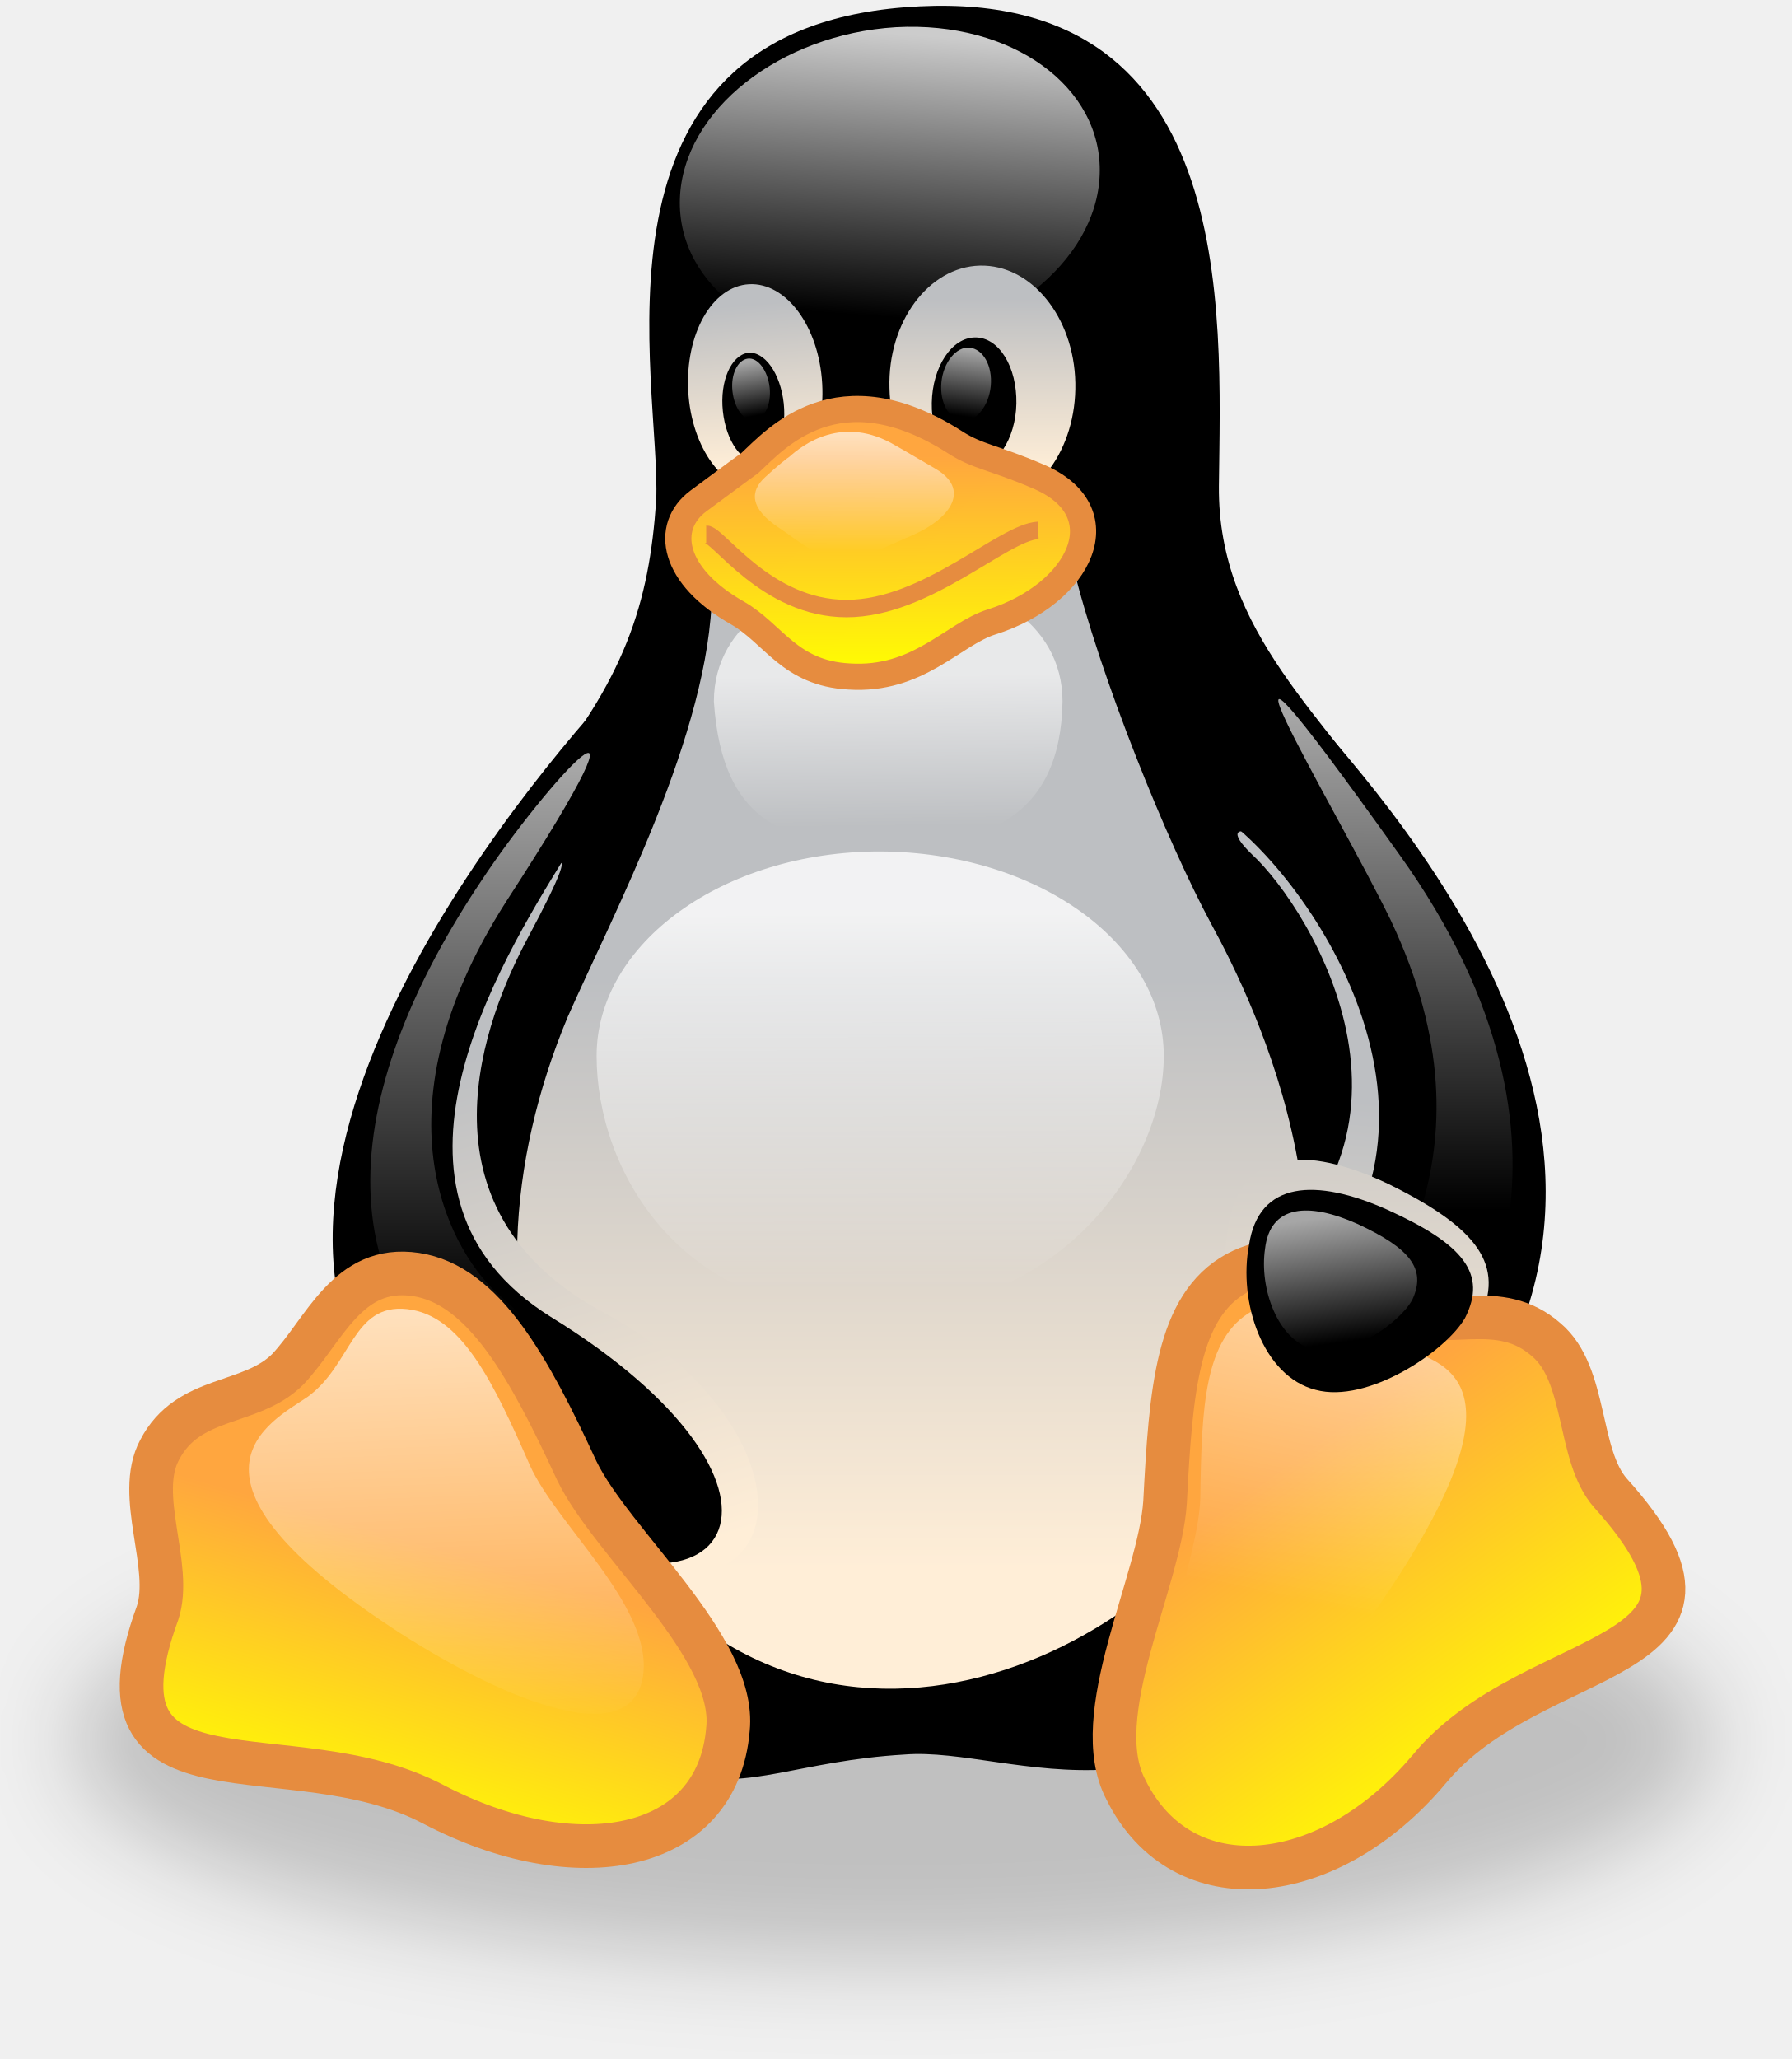
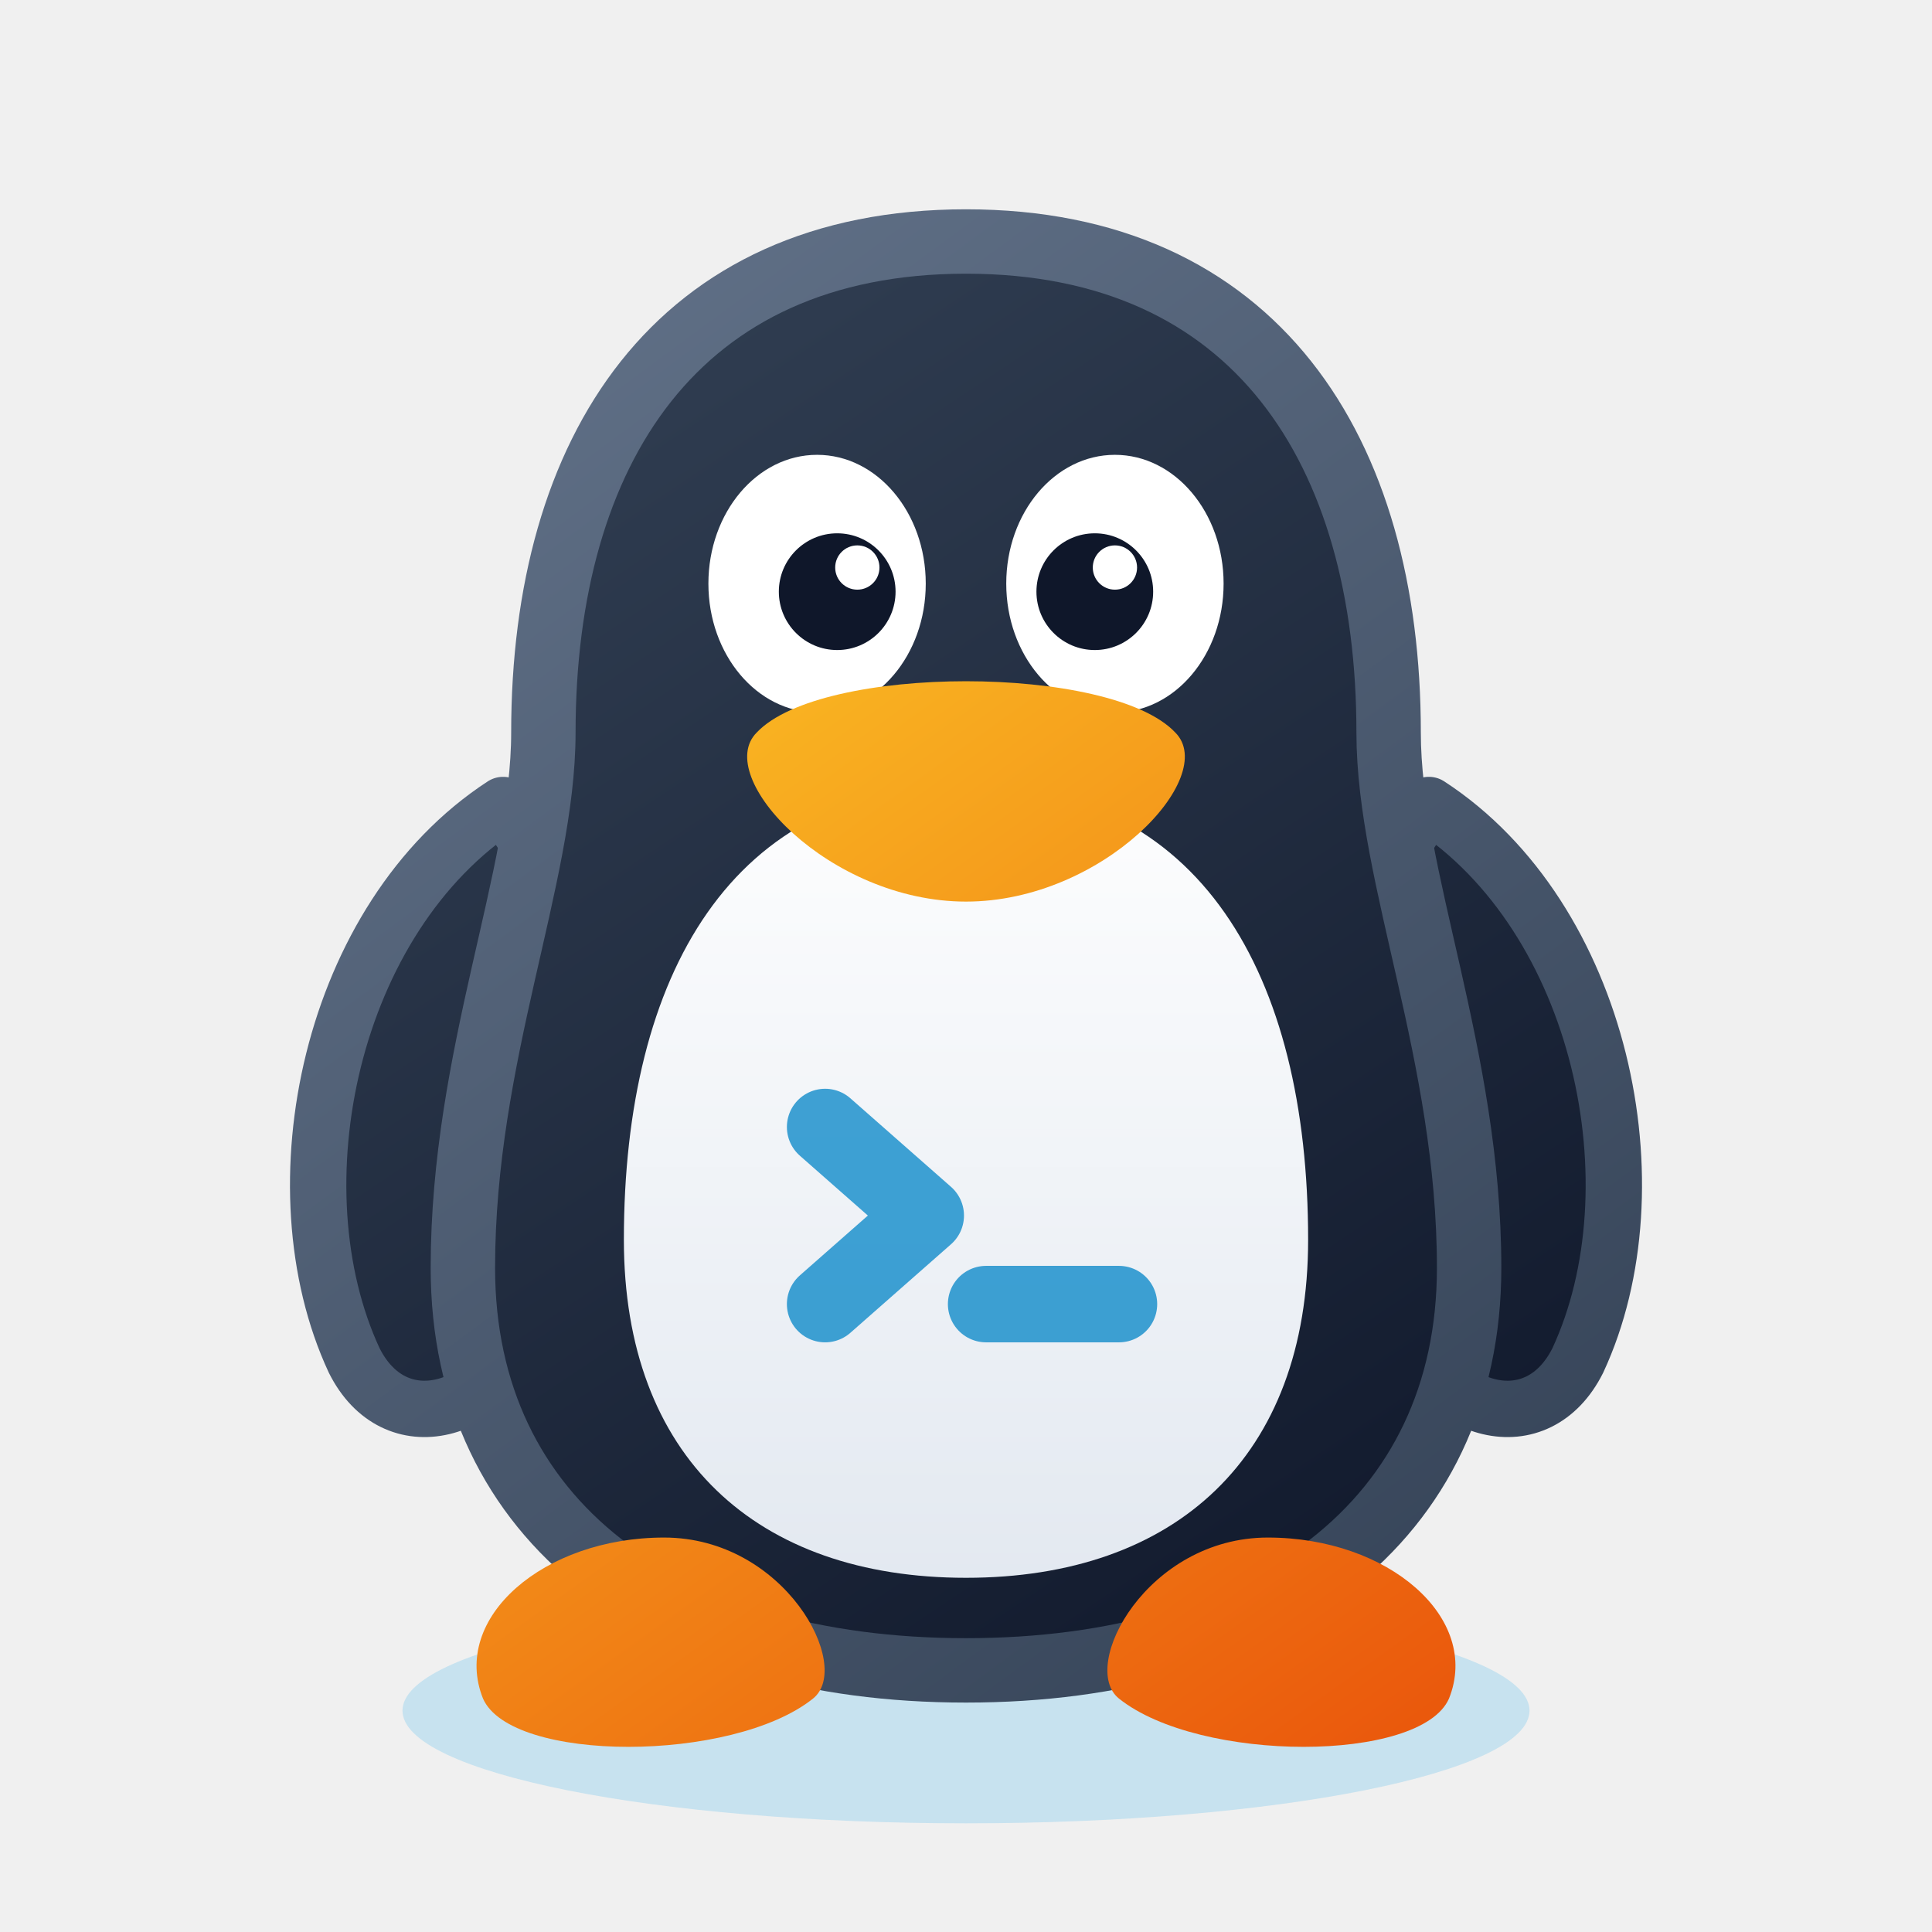
- <svg xmlns="http://www.w3.org/2000/svg" width="0.87em" height="1em" viewBox="0 0 256 295">
+ <svg xmlns="http://www.w3.org/2000/svg" viewBox="0 0 48 48" width="48" height="48" fill="none">
  <defs>
-     <linearGradient id="SVGPY0tCbOa" x1="48.548%" x2="51.047%" y1="115.276%" y2="41.364%">
-       <stop offset="0%" stop-color="#ffeed7" />
-       <stop offset="100%" stop-color="#bdbfc2" />
+     <linearGradient id="lx-body" x1="12" y1="6" x2="36" y2="42" gradientUnits="userSpaceOnUse">
+       <stop offset="0%" stop-color="#334155" />
+       <stop offset="100%" stop-color="#0f172a" />
    </linearGradient>
-     <linearGradient id="SVGZrQemdEu" x1="54.407%" x2="46.175%" y1="2.404%" y2="90.542%">
-       <stop offset="0%" stop-color="#fff" stop-opacity=".8" />
-       <stop offset="100%" stop-color="#fff" stop-opacity="0" />
+     <linearGradient id="lx-rim" x1="10" y1="5" x2="38" y2="43" gradientUnits="userSpaceOnUse">
+       <stop offset="0%" stop-color="#64748b" />
+       <stop offset="100%" stop-color="#334155" />
    </linearGradient>
-     <linearGradient id="SVGViD9UWNq" x1="51.86%" x2="47.947%" y1="88.248%" y2="9.748%">
-       <stop offset="0%" stop-color="#ffeed7" />
-       <stop offset="100%" stop-color="#bdbfc2" />
+     <linearGradient id="lx-belly" x1="24" y1="18" x2="24" y2="40" gradientUnits="userSpaceOnUse">
+       <stop offset="0%" stop-color="#ffffff" />
+       <stop offset="100%" stop-color="#e2e8f0" />
    </linearGradient>
-     <linearGradient id="SVGpwAGebry" x1="49.925%" x2="49.924%" y1="85.49%" y2="13.811%">
-       <stop offset="0%" stop-color="#ffeed7" />
-       <stop offset="100%" stop-color="#bdbfc2" />
+     <linearGradient id="lx-gold" x1="14" y1="16" x2="34" y2="44" gradientUnits="userSpaceOnUse">
+       <stop offset="0%" stop-color="#fbbf24" />
+       <stop offset="100%" stop-color="#ea580c" />
    </linearGradient>
-     <linearGradient id="SVGeLJpbd6T" x1="53.901%" x2="45.956%" y1="3.102%" y2="93.895%">
-       <stop offset="0%" stop-color="#fff" stop-opacity=".65" />
-       <stop offset="100%" stop-color="#fff" stop-opacity="0" />
-     </linearGradient>
-     <linearGradient id="SVGoqBSHerK" x1="45.593%" x2="54.811%" y1="5.475%" y2="93.524%">
-       <stop offset="0%" stop-color="#fff" stop-opacity=".65" />
-       <stop offset="100%" stop-color="#fff" stop-opacity="0" />
-     </linearGradient>
-     <linearGradient id="SVG4QSySb4K" x1="49.984%" x2="49.984%" y1="89.845%" y2="40.632%">
-       <stop offset="0%" stop-color="#ffeed7" />
-       <stop offset="100%" stop-color="#bdbfc2" />
-     </linearGradient>
-     <linearGradient id="SVGmqOHmezj" x1="53.505%" x2="42.746%" y1="99.975%" y2="23.545%">
-       <stop offset="0%" stop-color="#ffeed7" />
-       <stop offset="100%" stop-color="#bdbfc2" />
-     </linearGradient>
-     <linearGradient id="SVG6COJqcYh" x1="49.841%" x2="50.241%" y1="13.229%" y2="94.673%">
-       <stop offset="0%" stop-color="#fff" stop-opacity=".8" />
-       <stop offset="100%" stop-color="#fff" stop-opacity="0" />
-     </linearGradient>
-     <linearGradient id="SVGMM2cICtb" x1="49.927%" x2="50.727%" y1="37.327%" y2="92.782%">
-       <stop offset="0%" stop-color="#fff" stop-opacity=".65" />
-       <stop offset="100%" stop-color="#fff" stop-opacity="0" />
-     </linearGradient>
-     <linearGradient id="SVGGYYiOcHn" x1="49.876%" x2="49.876%" y1="2.299%" y2="81.204%">
-       <stop offset="0%" stop-color="#fff" stop-opacity=".65" />
-       <stop offset="100%" stop-color="#fff" stop-opacity="0" />
-     </linearGradient>
-     <linearGradient id="SVGWdyw0crI" x1="49.833%" x2="49.824%" y1="2.272%" y2="71.799%">
-       <stop offset="0%" stop-color="#fff" stop-opacity=".65" />
-       <stop offset="100%" stop-color="#fff" stop-opacity="0" />
-     </linearGradient>
-     <linearGradient id="SVG83oHF3vg" x1="53.467%" x2="38.949%" y1="48.921%" y2="98.1%">
-       <stop offset="0%" stop-color="#ffa63f" />
-       <stop offset="100%" stop-color="#ff0" />
-     </linearGradient>
-     <linearGradient id="SVGLpQcUdBQ" x1="52.373%" x2="47.579%" y1="143.009%" y2="-64.622%">
-       <stop offset="0%" stop-color="#ffeed7" />
-       <stop offset="100%" stop-color="#bdbfc2" />
-     </linearGradient>
-     <linearGradient id="SVGehok0c3p" x1="30.581%" x2="65.887%" y1="34.024%" y2="89.175%">
-       <stop offset="0%" stop-color="#ffa63f" />
-       <stop offset="100%" stop-color="#ff0" />
-     </linearGradient>
-     <linearGradient id="SVGSLPsocSe" x1="59.572%" x2="48.361%" y1="-17.216%" y2="66.118%">
-       <stop offset="0%" stop-color="#fff" stop-opacity=".65" />
-       <stop offset="100%" stop-color="#fff" stop-opacity="0" />
-     </linearGradient>
-     <linearGradient id="SVGr4fuKdTl" x1="47.769%" x2="51.373%" y1="1.565%" y2="104.313%">
-       <stop offset="0%" stop-color="#fff" stop-opacity=".65" />
-       <stop offset="100%" stop-color="#fff" stop-opacity="0" />
-     </linearGradient>
-     <linearGradient id="SVGOxCzIbUA" x1="43.55%" x2="57.114%" y1="4.533%" y2="92.827%">
-       <stop offset="0%" stop-color="#fff" stop-opacity=".65" />
-       <stop offset="100%" stop-color="#fff" stop-opacity="0" />
-     </linearGradient>
-     <linearGradient id="SVGp3HnSbuR" x1="49.733%" x2="50.558%" y1="17.609%" y2="99.385%">
-       <stop offset="0%" stop-color="#ffa63f" />
-       <stop offset="100%" stop-color="#ff0" />
-     </linearGradient>
-     <linearGradient id="SVGSUrnubkU" x1="50.17%" x2="49.68%" y1="2.89%" y2="94.17%">
-       <stop offset="0%" stop-color="#fff" stop-opacity=".65" />
-       <stop offset="100%" stop-color="#fff" stop-opacity="0" />
-     </linearGradient>
-     <filter id="SVGSbSGrdoj" width="200%" height="200%" x="-50%" y="-50%" filterUnits="objectBoundingBox">
-       <feOffset in="SourceAlpha" result="shadowOffsetOuter1" />
-       <feGaussianBlur in="shadowOffsetOuter1" result="shadowBlurOuter1" stdDeviation="6.5" />
-     </filter>
  </defs>
-   <g fill="none">
-     <path fill="#000" fill-opacity=".2" d="M235.125 249.359c0 17.355-52.617 31.497-117.54 31.497S.044 266.806.044 249.359c0-17.356 52.618-31.498 117.54-31.498c64.924 0 117.45 14.142 117.541 31.498" filter="url(#SVGSbSGrdoj)" transform="translate(10)" />
-     <path fill="#000" d="M63.213 215.474c-11.387-16.346-13.591-69.606 12.947-102.39C89.292 97.383 92.69 86.455 93.7 71.67c.734-16.805-11.846-66.851 35.537-70.616c48.027-3.857 45.364 43.526 45.088 68.596c-.183 21.12 15.52 33.15 26.355 49.68c19.927 30.303 18.274 82.461-3.765 110.745c-27.916 35.354-51.791 20.018-67.678 21.304c-29.752 1.745-30.762 17.54-66.024-35.905" />
-     <path fill="url(#SVGPY0tCbOa)" d="M169.1 122.451c8.265 7.622 29.661 41.69-4.224 62.995c-11.937 7.438 10.653 35.721 21.488 22.039c19.193-24.61 6.98-63.913-4.591-77.963c-7.714-9.917-19.651-13.774-12.672-7.07" transform="translate(10)" />
-     <path fill="#000" stroke="#000" stroke-width=".977" d="M176.805 117.86c13.59 11.02 38.292 49.587 2.204 74.748c-11.846 7.806 10.468 32.508 23.049 19.927c43.618-43.894-1.102-94.308-16.53-111.664c-13.774-15.151-25.987 3.49-8.723 16.989Z" />
-     <path fill="url(#SVGZrQemdEu)" d="M147.245 25.02c-.459 12.581-14.325 23.51-30.946 24.52S86.639 41 87.097 28.418c.46-12.581 14.326-23.509 30.947-24.519c16.62-.918 29.66 8.54 29.201 21.12" transform="translate(10)" />
-     <path fill="url(#SVGViD9UWNq)" d="M107.483 54.957c.46 8.173-3.397 15.06-8.723 15.335s-10.01-6.06-10.47-14.232S91.688 41 97.014 40.725s10.01 6.06 10.468 14.233" transform="translate(10)" />
-     <path fill="url(#SVGpwAGebry)" d="M117.125 55.6c.184 9.458 6.337 16.988 13.683 16.805c7.346-.184 13.131-7.99 12.948-17.54c-.184-9.458-6.336-16.988-13.683-16.804c-7.346.183-13.223 8.08-12.948 17.539" transform="translate(10)" />
-     <path fill="#000" d="M133.186 57.712c-.092 5.234 2.48 9.458 5.877 9.458c3.306 0 6.153-4.224 6.245-9.366c.091-5.234-2.48-9.459-5.878-9.459c-3.397 0-6.152 4.225-6.244 9.367m-21.212.092c.459 4.316-1.194 7.989-3.582 8.356c-2.387.276-4.683-2.938-5.142-7.254s1.194-7.99 3.581-8.357c2.388-.275 4.684 2.939 5.143 7.255" />
-     <path fill="url(#SVGeLJpbd6T)" d="M124.564 54.773c-.276 2.939 1.102 5.326 3.03 5.51s3.765-2.112 4.04-4.959c.276-2.938-1.102-5.326-3.03-5.51c-1.928-.183-3.765 2.113-4.04 4.96" transform="translate(10)" />
-     <path fill="url(#SVGoqBSHerK)" d="M99.953 55.508c.276 2.388-.734 4.5-2.203 4.683c-1.47.184-2.847-1.653-3.123-4.132c-.275-2.388.735-4.5 2.204-4.683c1.47-.184 2.847 1.744 3.122 4.132" transform="translate(10)" />
-     <path fill="url(#SVG4QSySb4K)" d="M71.027 145.684c6.52-14.785 20.386-40.772 20.662-60.883c0-15.978 47.843-19.835 51.7-3.856c3.856 15.978 13.59 39.853 19.834 51.424c6.245 11.478 24.335 48.118 5.051 80.074c-17.356 28.284-69.973 50.69-98.073-3.856c-9.55-18.917-7.806-42.333.826-62.903" transform="translate(10)" />
-     <path fill="url(#SVGmqOHmezj)" d="M65.15 134.664c-5.601 10.56-17.172 38.293 11.112 53.445c30.395 16.162 30.303 49.312-6.245 33.517c-33.425-14.233-18.641-71.902-9.274-85.676c6.06-9.642 15.243-21.488 4.407-1.286" transform="translate(10)" />
-     <path fill="#000" stroke="#000" stroke-width="1.25" d="M79.925 122.727c-8.907 14.509-30.211 48.669-1.652 66.484c38.384 23.6 27.548 47.108-7.53 25.895c-49.404-29.568-5.97-89.257 13.774-112.03c22.59-25.529 4.316 4.683-4.592 19.65Z" />
-     <path fill="url(#SVG6COJqcYh)" d="M156.428 151.285c0 16.162-15.519 37.1-42.15 36.916c-27.456.183-39.118-20.754-39.118-36.916s18.182-29.293 40.588-29.293c22.498.092 40.68 13.132 40.68 29.293" transform="translate(10)" />
-     <path fill="url(#SVGMM2cICtb)" d="M141.92 100.504c-.276 16.713-11.204 20.662-24.978 20.662s-23.784-2.48-24.978-20.662c0-11.387 11.203-17.998 24.978-17.998c13.774-.092 24.977 6.52 24.977 17.998" transform="translate(10)" />
-     <path fill="url(#SVGGYYiOcHn)" d="M58.63 126.216c9-13.682 28.008-34.711 3.582 2.939c-19.835 31.038-7.346 50.965-.918 56.474c18.549 16.53 17.814 27.64 3.214 18.917c-31.314-18.641-24.794-50.047-5.878-78.33" transform="translate(10)" />
-     <path fill="url(#SVGWdyw0crI)" d="M188.936 131.818c-7.806-16.07-32.6-56.842 1.193-9.459c30.763 42.884 9.183 72.729 5.326 75.667c-3.856 2.939-16.804 8.908-13.04-1.469c3.858-10.377 22.958-30.028 6.52-64.74" transform="translate(10)" />
-     <path fill="url(#SVG83oHF3vg)" stroke="#e68c3f" stroke-width="6.25" d="M51.835 258.542c-20.57-10.928-50.414 2.112-39.578-27.457c2.204-6.704-3.214-16.805.275-23.325c4.133-7.989 13.04-6.244 18.366-11.57c5.234-5.51 8.54-15.06 18.366-13.59c9.734 1.468 16.254 13.406 23.049 28.099c5.05 10.468 22.865 25.253 21.672 37.007c-1.47 17.998-21.948 21.396-42.15 10.836Z" transform="translate(10)" />
-     <path fill="url(#SVGLpQcUdBQ)" d="M201.608 189.119c-3.122 5.877-16.162 15.335-24.886 12.856c-8.815-2.388-12.856-15.795-11.111-25.988c1.653-11.386 11.111-12.03 23.05-6.336c12.855 6.336 16.712 11.662 12.947 19.468" transform="translate(10)" />
-     <path fill="url(#SVGehok0c3p)" stroke="#e68c3f" stroke-width="6.251" d="M194.445 253.49c15.06-18.273 48.578-14.508 25.988-39.577c-4.775-5.418-3.306-16.989-9.183-21.947c-6.887-6.061-14.509-1.102-21.488-4.224c-6.979-3.398-14.325-9.918-22.865-5.327c-8.54 4.684-9.459 16.805-10.285 32.783c-.735 11.479-11.203 30.671-5.602 41.231c8.081 16.346 29.11 14.142 43.435-2.938Z" transform="translate(10)" />
-     <path fill="url(#SVGSLPsocSe)" d="M187.925 229.064c23.325-34.435 5.97-34.16.092-36.823c-5.877-2.755-12.03-8.173-18.916-4.408c-6.888 3.857-7.255 13.775-7.439 26.814c-.275 9.367-8.08 25.07-3.397 33.793c5.693 10.193 19.467-4.591 29.66-19.376" transform="translate(10)" />
-     <path fill="url(#SVGr4fuKdTl)" d="M47.06 234.023c-34.895-22.59-18.55-30.303-13.315-33.885c6.336-4.591 6.428-13.407 14.233-12.58c7.806.826 12.397 10.468 17.631 22.406c3.857 8.54 17.264 19.927 16.254 29.753c-1.285 11.57-19.743 3.948-34.803-5.694" transform="translate(10)" />
-     <path fill="#000" d="M209.588 188.843c-2.755 4.776-13.958 12.306-21.396 10.285c-7.622-1.928-11.112-12.672-9.55-20.753c1.377-9.183 9.55-9.642 19.834-5.05c10.928 4.958 14.326 9.182 11.112 15.518" />
-     <path fill="url(#SVGOxCzIbUA)" d="M192.058 186.18c-1.745 3.306-9.091 8.54-14.234 7.163c-5.142-1.377-7.713-8.815-6.887-14.417c.735-6.336 6.244-6.704 13.223-3.581c7.53 3.49 9.918 6.428 7.898 10.835" transform="translate(10)" />
-     <path fill="url(#SVGp3HnSbuR)" stroke="#e68c3f" stroke-width="3.75" d="M97.107 66.344c3.673-3.398 12.58-13.774 29.477-2.939c3.122 2.02 5.693 2.204 11.662 4.775c12.03 4.96 6.336 16.897-6.52 20.937c-5.51 1.745-10.468 8.449-20.386 7.806c-8.54-.46-10.744-6.06-15.978-9.091c-9.275-5.234-10.652-12.305-5.602-16.07c5.051-3.765 6.98-5.143 7.347-5.418Z" transform="translate(10)" />
-     <path stroke="#e68c3f" stroke-width="2.5" d="M148.43 75.986c-5.05.275-15.979 11.203-27.457 11.203s-18.366-10.652-20.11-10.652" />
-     <path fill="url(#SVGSUrnubkU)" d="M102.8 65.426c1.837-1.653 7.622-6.153 15.244-1.562c1.653.919 3.306 1.929 5.693 3.306c4.867 2.847 2.48 6.98-3.398 9.55c-2.663 1.102-7.07 3.49-10.376 3.306c-3.673-.367-6.153-2.755-8.54-4.316c-4.5-2.938-4.224-5.418-2.112-7.346c1.56-1.47 3.305-2.847 3.49-2.938" transform="translate(10)" />
-   </g>
+   <ellipse cx="24" cy="42.5" rx="14" ry="2.8" fill="#0ea5e9" fill-opacity="0.18" />
+   <path d="M12.5 20C8.2 22.8 6.8 29.5 8.8 33.8C9.8 35.8 12.2 35.2 13.2 32.8L14.5 23Z" fill="url(#lx-body)" stroke="url(#lx-rim)" stroke-width="1.4" stroke-linejoin="round" />
+   <path d="M35.5 20C39.8 22.8 41.2 29.5 39.2 33.8C38.2 35.8 35.8 35.2 34.8 32.8L33.5 23Z" fill="url(#lx-body)" stroke="url(#lx-rim)" stroke-width="1.4" stroke-linejoin="round" />
+   <path d="M24 6C16.8 6 13.5 11.2 13.5 18.2C13.5 21.8 11.5 26.2 11.5 31.5C11.5 37.8 16.5 41.5 24 41.5C31.5 41.5 36.5 37.8 36.5 31.5C36.5 26.2 34.5 21.8 34.5 18.2C34.5 11.2 31.2 6 24 6Z" fill="url(#lx-body)" stroke="url(#lx-rim)" stroke-width="1.6" />
+   <path d="M24 19.5C18.2 19.5 15.5 24.2 15.5 30.8C15.5 36.2 18.8 39.2 24 39.2C29.2 39.2 32.5 36.2 32.5 30.8C32.5 24.2 29.8 19.5 24 19.5Z" fill="url(#lx-belly)" />
+   <ellipse cx="20.3" cy="14.5" rx="2.7" ry="3.2" fill="#ffffff" />
+   <ellipse cx="27.7" cy="14.5" rx="2.7" ry="3.2" fill="#ffffff" />
+   <circle cx="20.8" cy="14.7" r="1.45" fill="#0f172a" />
+   <circle cx="27.2" cy="14.7" r="1.45" fill="#0f172a" />
+   <circle cx="21.3" cy="14.1" r="0.55" fill="#ffffff" />
+   <circle cx="27.7" cy="14.1" r="0.55" fill="#ffffff" />
+   <path d="M18.8 18.2C20.4 16.5 27.6 16.5 29.2 18.2C30.3 19.3 27.4 22.4 24 22.4C20.6 22.4 17.7 19.3 18.8 18.2Z" fill="url(#lx-gold)" />
+   <path d="M16.5 38.2C13.5 38.2 11.2 40.2 12 42.2C12.7 43.8 18.2 43.8 20.2 42.2C21.2 41.4 19.5 38.2 16.5 38.2Z" fill="url(#lx-gold)" />
+   <path d="M31.5 38.2C34.5 38.2 36.8 40.2 36 42.2C35.3 43.8 29.8 43.8 27.8 42.2C26.8 41.4 28.5 38.2 31.5 38.2Z" fill="url(#lx-gold)" />
+   <path d="M20.5 28L23 30.2L20.5 32.4M24.5 32.4H27.8" stroke="#0284c7" stroke-width="1.9" stroke-linecap="round" stroke-linejoin="round" stroke-opacity="0.75" />
</svg>
